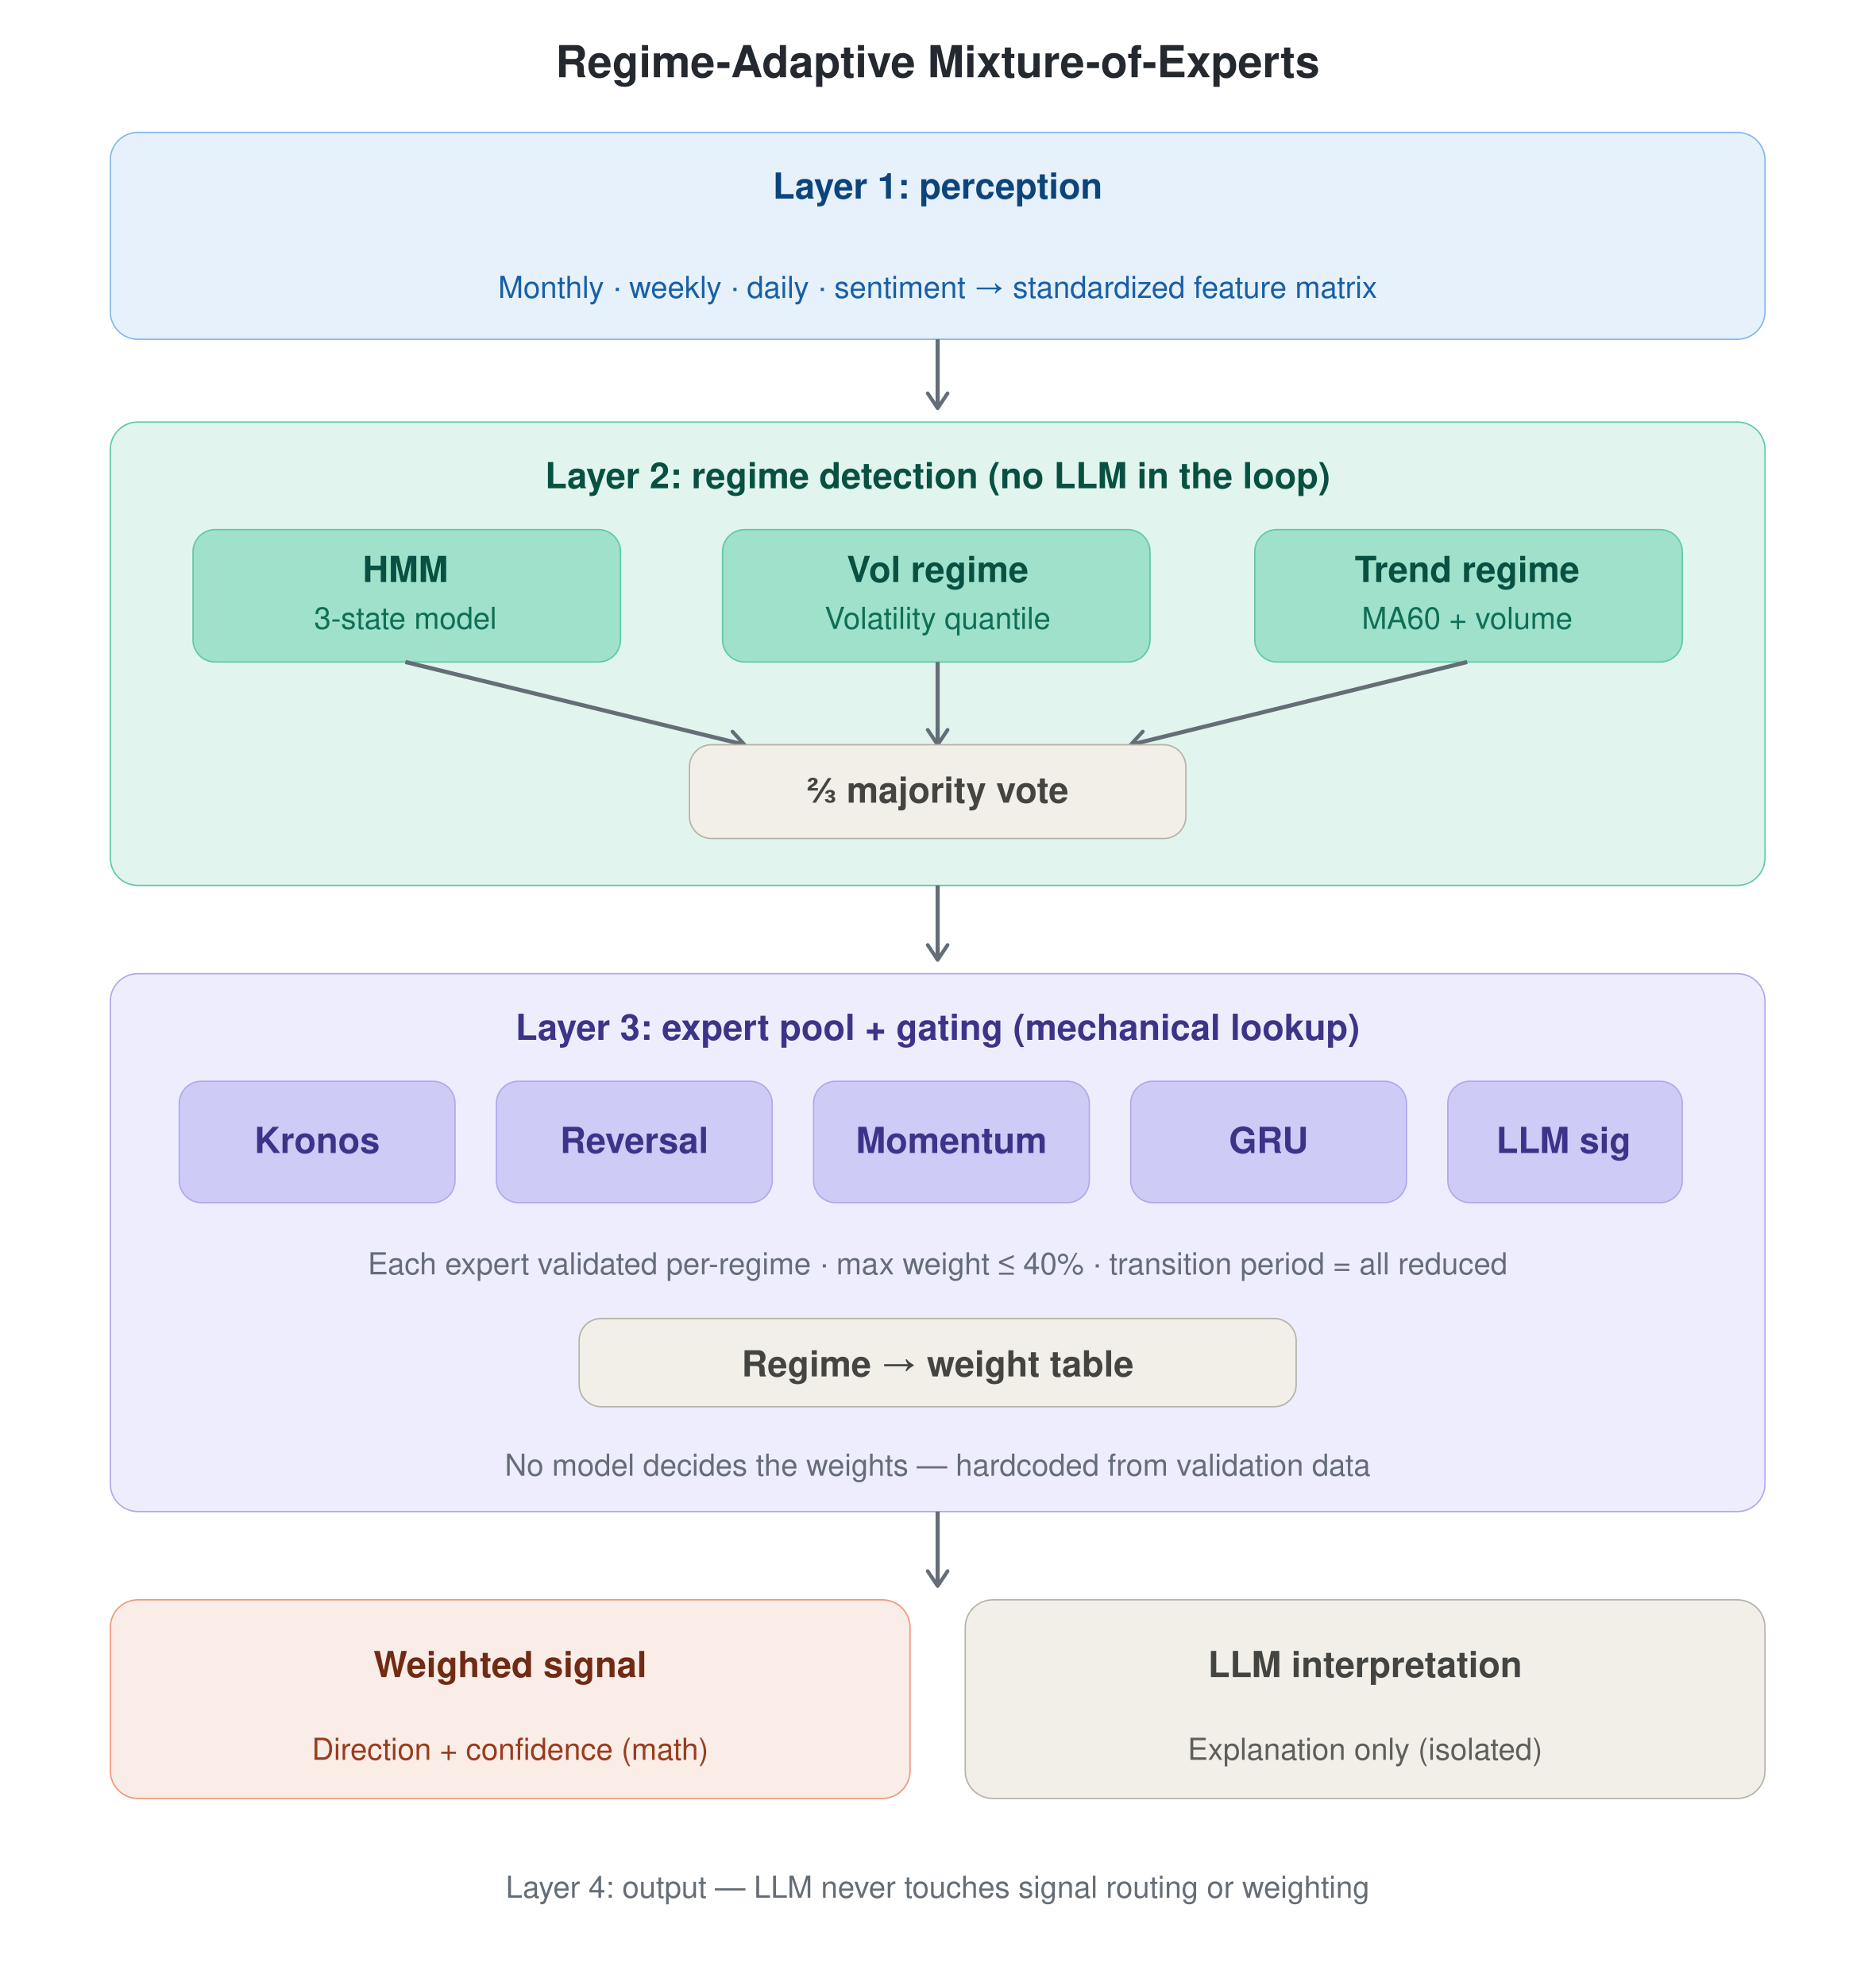
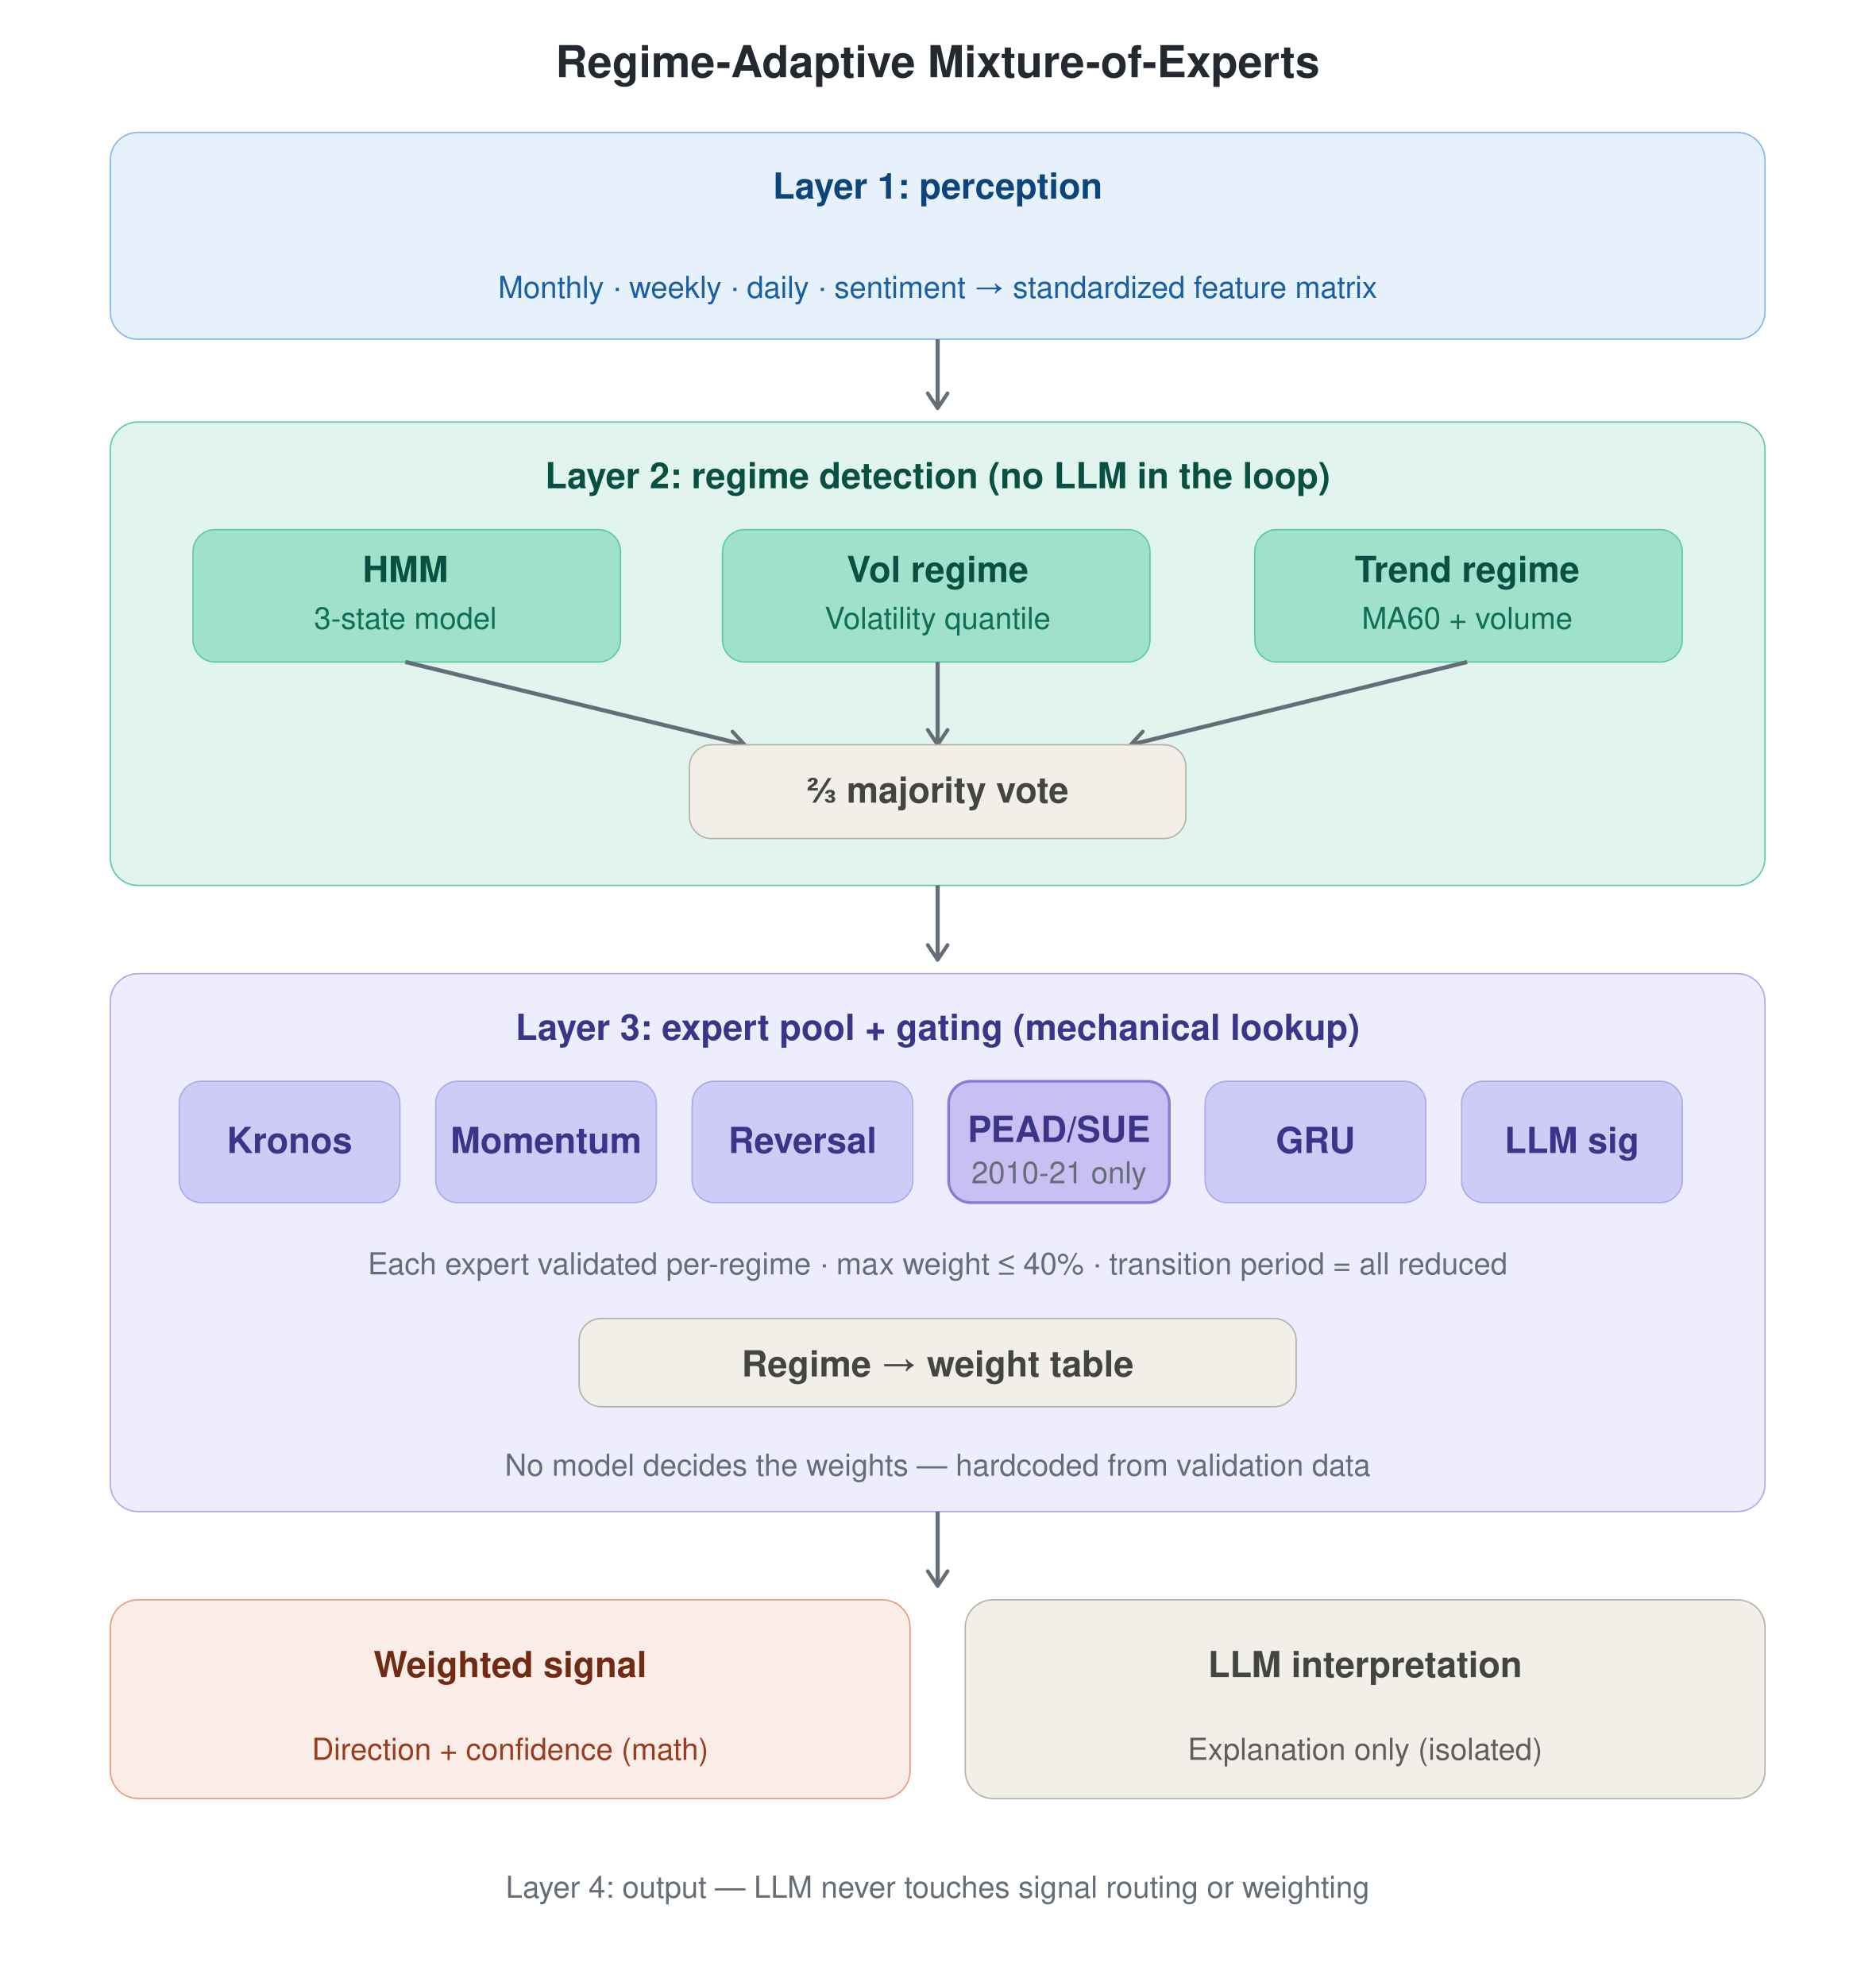
<svg xmlns="http://www.w3.org/2000/svg" width="100%" viewBox="0 0 680 720" role="img">
  <style>
  text { font-family: -apple-system, BlinkMacSystemFont, "Segoe UI", Helvetica, Arial, sans-serif; }
  .title { font-size: 16px; font-weight: 600; fill: #24292f; }
  .heading { font-size: 13px; font-weight: 600; }
  .body { font-size: 11px; font-weight: 400; }
  .note { font-size: 11px; font-weight: 400; fill: #656d76; }
  .arr { stroke: #656d76; stroke-width: 1.5; }
  @media (prefers-color-scheme: dark) {
    .title { fill: #e6edf3; }
    .note { fill: #8b949e; }
    .arr { stroke: #8b949e; }
  }
</style>
  <defs>
    <marker id="a" viewBox="0 0 10 10" refX="8" refY="5" markerWidth="6" markerHeight="6" orient="auto-start-reverse">
      <path d="M2 1L8 5L2 9" fill="none" stroke="context-stroke" stroke-width="1.5" stroke-linecap="round" stroke-linejoin="round" />
    </marker>
  </defs>
  <text class="title" x="340" y="28" text-anchor="middle">Regime-Adaptive Mixture-of-Experts</text>
  <rect x="40" y="48" width="600" height="75" rx="10" fill="#E6F1FB" stroke="#85B7EB" stroke-width="0.5" />
  <text class="heading" x="340" y="72" text-anchor="middle" fill="#0C447C">Layer 1: perception</text>
  <text class="body" x="340" y="108" text-anchor="middle" fill="#185FA5">Monthly · weekly · daily · sentiment → standardized feature matrix</text>
  <line x1="340" y1="123" x2="340" y2="148" class="arr" marker-end="url(#a)" />
  <rect x="40" y="153" width="600" height="168" rx="10" fill="#E1F5EE" stroke="#5DCAA5" stroke-width="0.5" />
  <text class="heading" x="340" y="177" text-anchor="middle" fill="#085041">Layer 2: regime detection (no LLM in the loop)</text>
  <rect x="70" y="192" width="155" height="48" rx="8" fill="#9FE1CB" stroke="#5DCAA5" stroke-width="0.5" />
  <text class="heading" x="147" y="211" text-anchor="middle" fill="#085041">HMM</text>
  <text class="body" x="147" y="228" text-anchor="middle" fill="#0F6E56">3-state model</text>
  <rect x="262" y="192" width="155" height="48" rx="8" fill="#9FE1CB" stroke="#5DCAA5" stroke-width="0.5" />
  <text class="heading" x="340" y="211" text-anchor="middle" fill="#085041">Vol regime</text>
  <text class="body" x="340" y="228" text-anchor="middle" fill="#0F6E56">Volatility quantile</text>
  <rect x="455" y="192" width="155" height="48" rx="8" fill="#9FE1CB" stroke="#5DCAA5" stroke-width="0.5" />
  <text class="heading" x="532" y="211" text-anchor="middle" fill="#085041">Trend regime</text>
  <text class="body" x="532" y="228" text-anchor="middle" fill="#0F6E56">MA60 + volume</text>
  <line x1="147" y1="240" x2="270" y2="270" class="arr" marker-end="url(#a)" />
  <line x1="340" y1="240" x2="340" y2="270" class="arr" marker-end="url(#a)" />
  <line x1="532" y1="240" x2="410" y2="270" class="arr" marker-end="url(#a)" />
  <rect x="250" y="270" width="180" height="34" rx="8" fill="#F1EFE8" stroke="#B4B2A9" stroke-width="0.5" />
  <text class="heading" x="340" y="291" text-anchor="middle" fill="#444441">⅔ majority vote</text>
  <line x1="340" y1="321" x2="340" y2="348" class="arr" marker-end="url(#a)" />
  <rect x="40" y="353" width="600" height="195" rx="10" fill="#EEEDFE" stroke="#AFA9EC" stroke-width="0.5" />
  <text class="heading" x="340" y="377" text-anchor="middle" fill="#3C3489">Layer 3: expert pool + gating (mechanical lookup)</text>
-   <rect x="65" y="392" width="100" height="44" rx="8" fill="#CECBF6" stroke="#AFA9EC" stroke-width="0.5" />
-   <text class="heading" x="115" y="418" text-anchor="middle" fill="#3C3489">Kronos</text>
-   <rect x="180" y="392" width="100" height="44" rx="8" fill="#CECBF6" stroke="#AFA9EC" stroke-width="0.5" />
-   <text class="heading" x="230" y="418" text-anchor="middle" fill="#3C3489">Reversal</text>
-   <rect x="295" y="392" width="100" height="44" rx="8" fill="#CECBF6" stroke="#AFA9EC" stroke-width="0.5" />
-   <text class="heading" x="345" y="418" text-anchor="middle" fill="#3C3489">Momentum</text>
-   <rect x="410" y="392" width="100" height="44" rx="8" fill="#CECBF6" stroke="#AFA9EC" stroke-width="0.5" />
-   <text class="heading" x="460" y="418" text-anchor="middle" fill="#3C3489">GRU</text>
-   <rect x="525" y="392" width="85" height="44" rx="8" fill="#CECBF6" stroke="#AFA9EC" stroke-width="0.5" />
-   <text class="heading" x="567" y="418" text-anchor="middle" fill="#3C3489">LLM sig</text>
+   <rect x="65" y="392" width="80" height="44" rx="8" fill="#CECBF6" stroke="#AFA9EC" stroke-width="0.5" />
+   <text class="heading" x="105" y="418" text-anchor="middle" fill="#3C3489">Kronos</text>
+   <rect x="158" y="392" width="80" height="44" rx="8" fill="#CECBF6" stroke="#AFA9EC" stroke-width="0.5" />
+   <text class="heading" x="198" y="418" text-anchor="middle" fill="#3C3489">Momentum</text>
+   <rect x="251" y="392" width="80" height="44" rx="8" fill="#CECBF6" stroke="#AFA9EC" stroke-width="0.5" />
+   <text class="heading" x="291" y="418" text-anchor="middle" fill="#3C3489">Reversal</text>
+   <rect x="344" y="392" width="80" height="44" rx="8" fill="#C9BFF2" stroke="#8A7BD8" stroke-width="1" />
+   <text class="heading" x="384" y="414" text-anchor="middle" fill="#3C3489">PEAD/SUE</text>
+   <text class="note" x="384" y="429" text-anchor="middle" fill="#6B5FB0">2010-21 only</text>
+   <rect x="437" y="392" width="80" height="44" rx="8" fill="#CECBF6" stroke="#AFA9EC" stroke-width="0.5" />
+   <text class="heading" x="477" y="418" text-anchor="middle" fill="#3C3489">GRU</text>
+   <rect x="530" y="392" width="80" height="44" rx="8" fill="#CECBF6" stroke="#AFA9EC" stroke-width="0.5" />
+   <text class="heading" x="570" y="418" text-anchor="middle" fill="#3C3489">LLM sig</text>
  <text class="note" x="340" y="462" text-anchor="middle">Each expert validated per-regime · max weight ≤ 40% · transition period = all reduced</text>
  <rect x="210" y="478" width="260" height="32" rx="8" fill="#F1EFE8" stroke="#B4B2A9" stroke-width="0.5" />
  <text class="heading" x="340" y="499" text-anchor="middle" fill="#444441">Regime → weight table</text>
  <text class="note" x="340" y="535" text-anchor="middle">No model decides the weights — hardcoded from validation data</text>
  <line x1="340" y1="548" x2="340" y2="575" class="arr" marker-end="url(#a)" />
  <rect x="40" y="580" width="290" height="72" rx="10" fill="#FAECE7" stroke="#F0997B" stroke-width="0.5" />
  <text class="heading" x="185" y="608" text-anchor="middle" fill="#712B13">Weighted signal</text>
  <text class="body" x="185" y="638" text-anchor="middle" fill="#993C1D">Direction + confidence (math)</text>
  <rect x="350" y="580" width="290" height="72" rx="10" fill="#F1EFE8" stroke="#B4B2A9" stroke-width="0.5" />
  <text class="heading" x="495" y="608" text-anchor="middle" fill="#444441">LLM interpretation</text>
  <text class="body" x="495" y="638" text-anchor="middle" fill="#5F5E5A">Explanation only (isolated)</text>
  <text class="note" x="340" y="688" text-anchor="middle">Layer 4: output — LLM never touches signal routing or weighting</text>
</svg>
